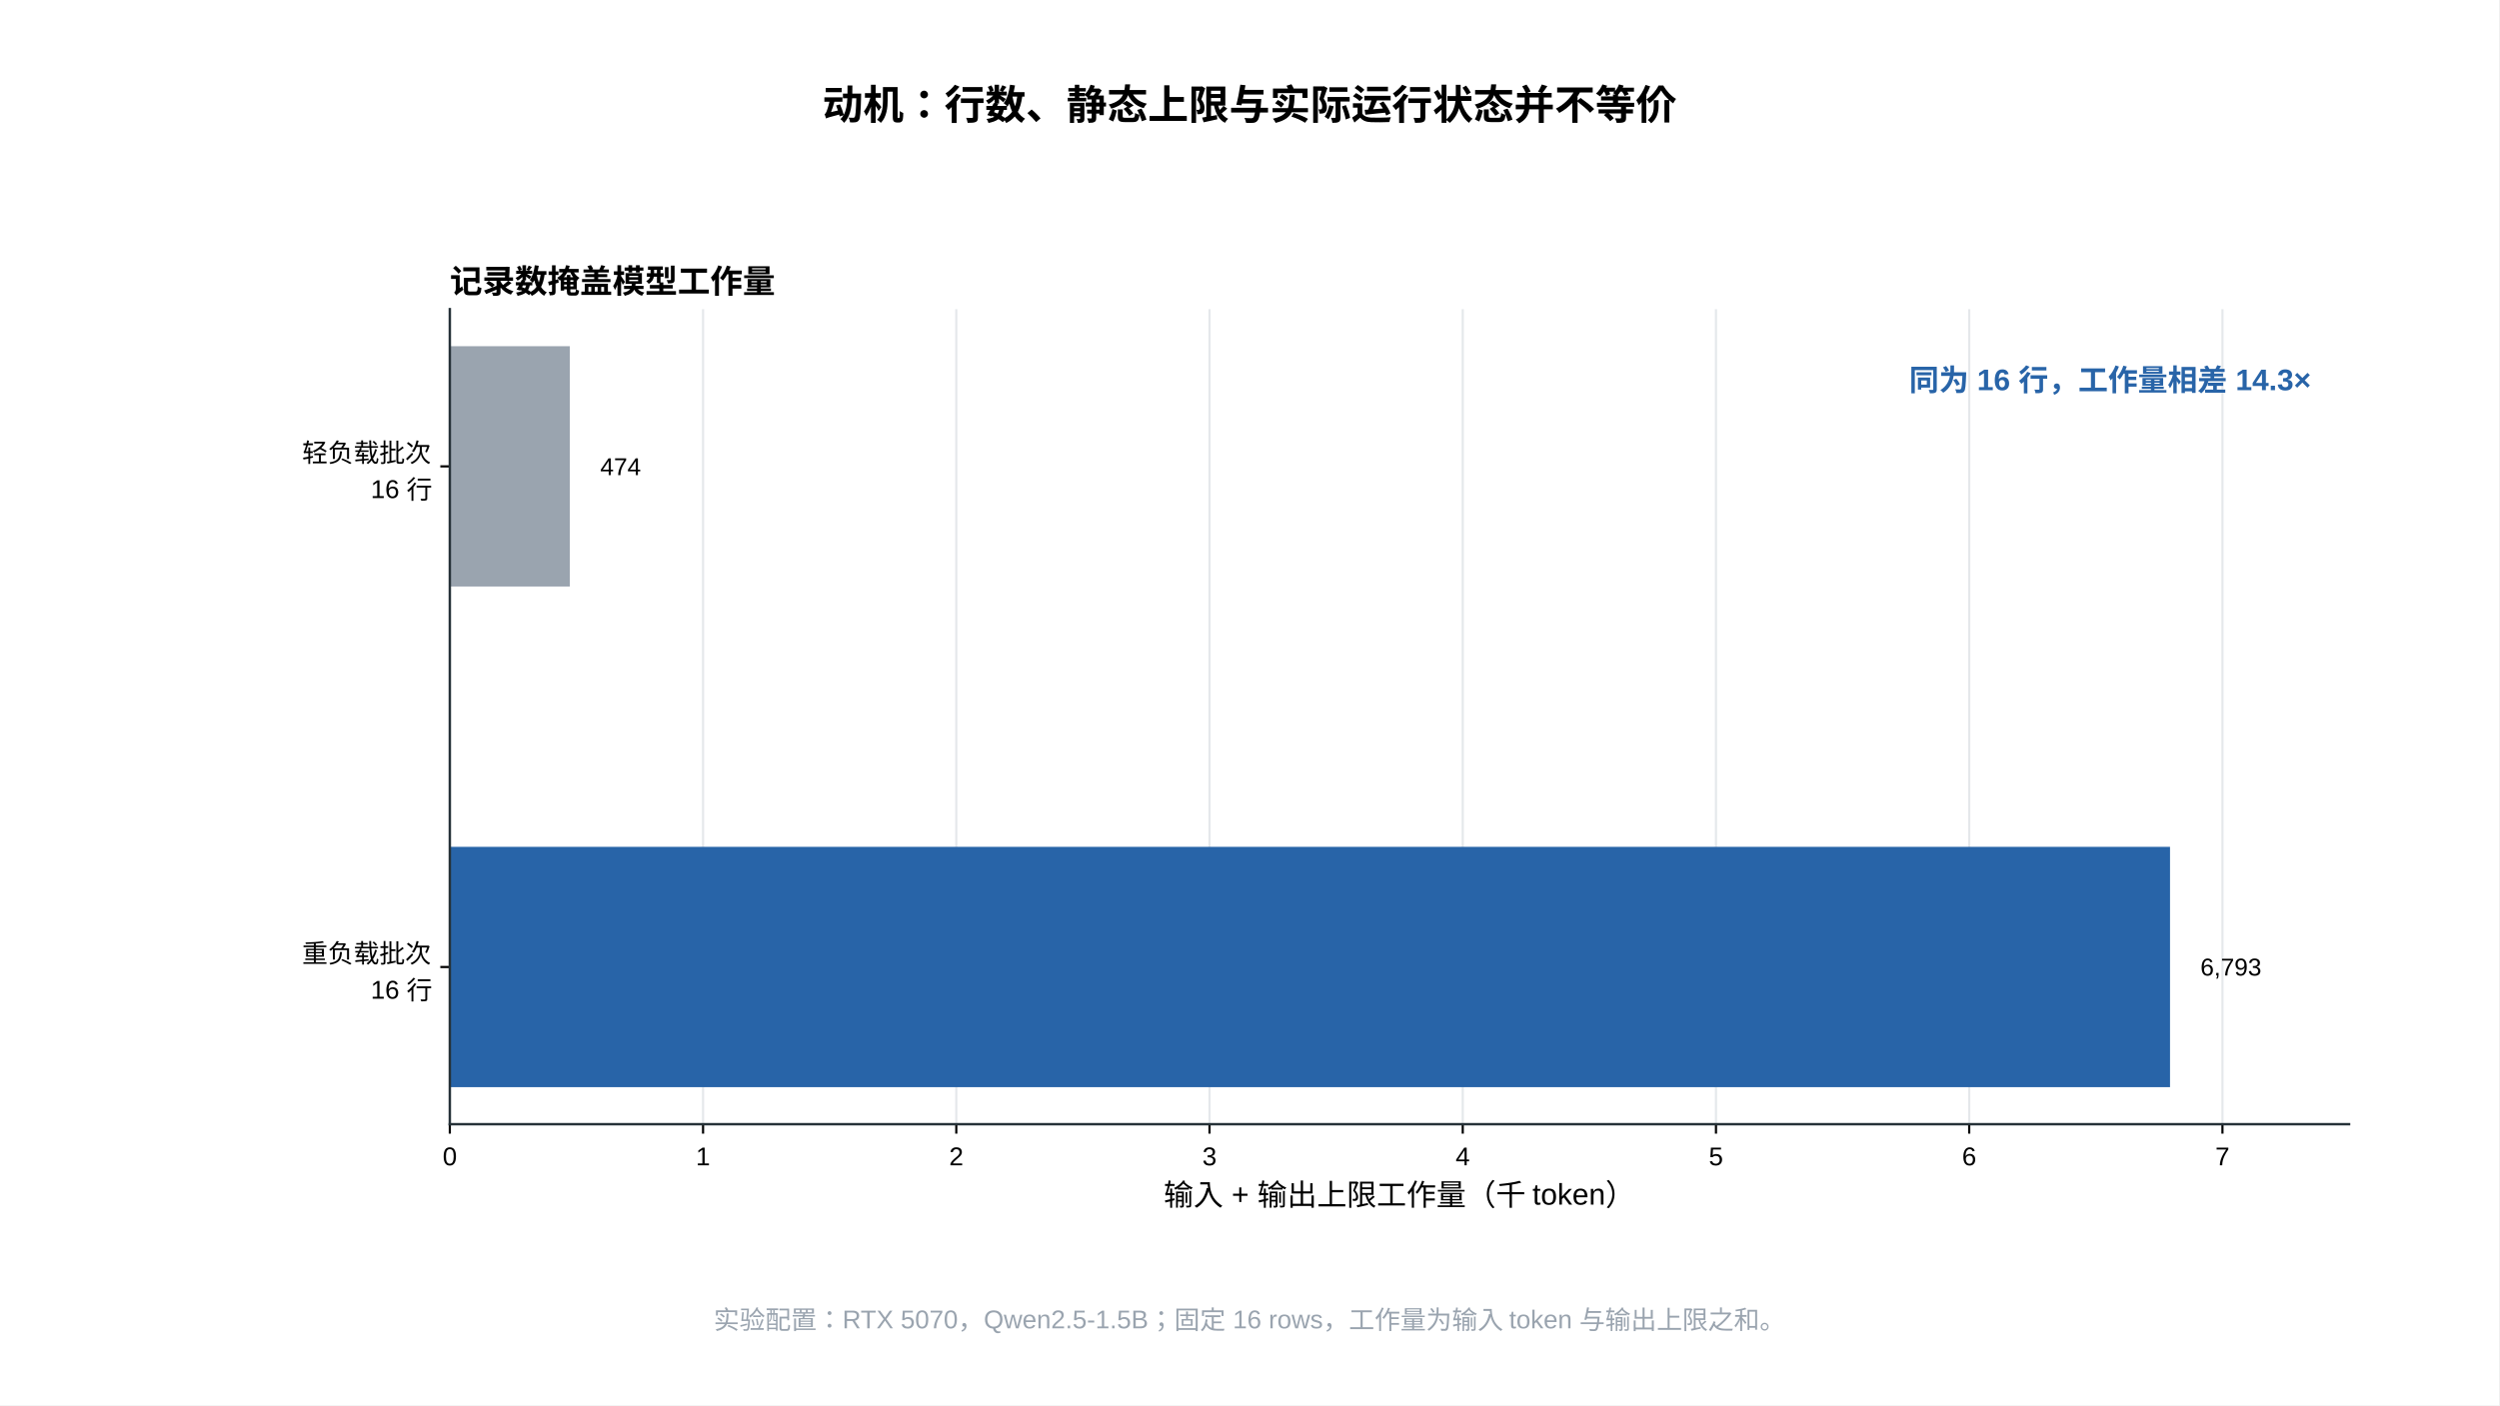
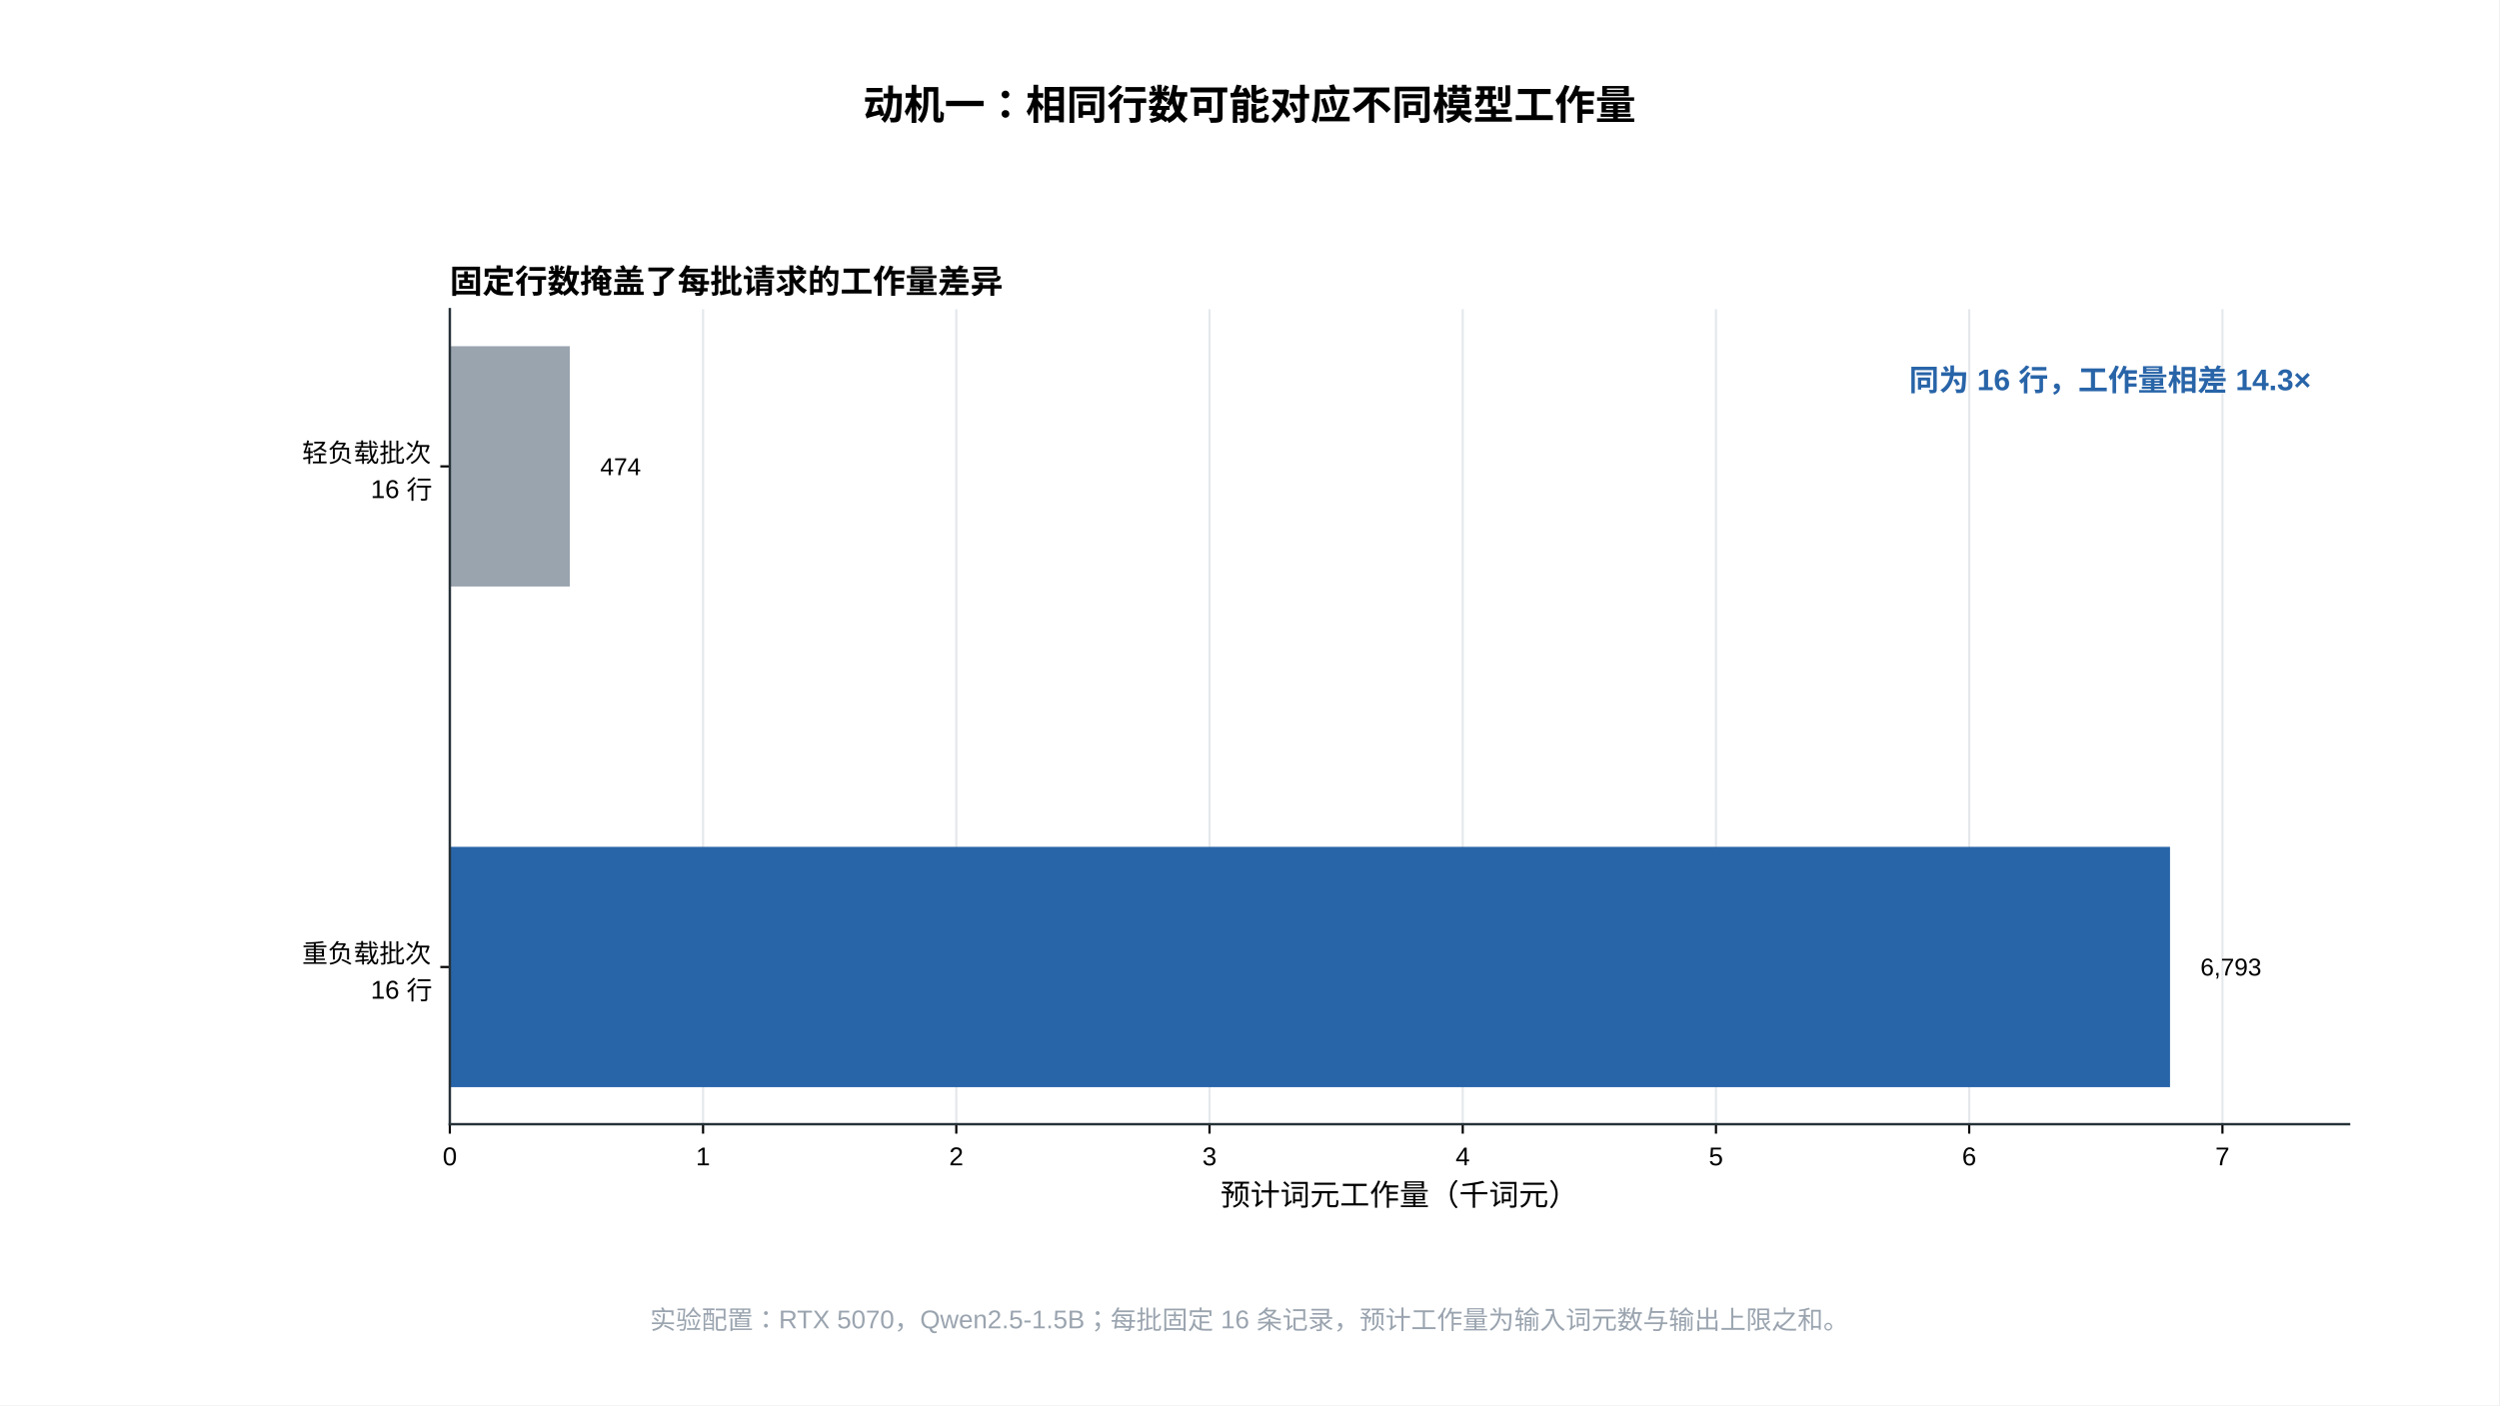
<svg xmlns="http://www.w3.org/2000/svg" xmlns:xlink="http://www.w3.org/1999/xlink" width="921.6pt" height="518.4pt" viewBox="0 0 921.6 518.4" version="1.1">
  <defs>
    <style type="text/css">*{stroke-linejoin: round; stroke-linecap: butt}</style>
  </defs>
  <g id="figure_1">
    <g id="patch_1">
      <path d="M 0 518.4 L 921.6 518.4 L 921.6 0 L 0 0 z " style="fill: #ffffff" />
    </g>
    <g id="axes_1">
      <g id="patch_2">
        <path d="M 165.888 414.72 L 866.304 414.72 L 866.304 114.048 L 165.888 114.048 z " style="fill: #ffffff" />
      </g>
      <g id="matplotlib.axis_1">
        <g id="xtick_1">
          <g id="line2d_1">
-             <path d="M 165.888 414.72 L 165.888 114.048 " clip-path="url(#p199f05360d)" style="fill: none; stroke: #e5e8eb; stroke-width: 0.8; stroke-linecap: square" />
+             <path d="M 165.888 414.72 L 165.888 114.048 " clip-path="url(#pc0a2b757a2)" style="fill: none; stroke: #e5e8eb; stroke-width: 0.8; stroke-linecap: square" />
          </g>
          <g id="line2d_2">
            <defs>
-               <path id="mb824ee3ffb" d="M 0 0 L 0 3.5 " style="stroke: #000000; stroke-width: 0.8" />
+               <path id="m2c7554e550" d="M 0 0 L 0 3.5 " style="stroke: #000000; stroke-width: 0.8" />
            </defs>
            <g>
-               <use xlink:href="#mb824ee3ffb" x="165.888" y="414.72" style="stroke: #000000; stroke-width: 0.8" />
+               <use xlink:href="#m2c7554e550" x="165.888" y="414.72" style="stroke: #000000; stroke-width: 0.8" />
            </g>
          </g>
          <g id="text_1">
-             <text style="font-size: 9.5px; font-family: 'PingFang SC', 'Hiragino Sans GB', 'Heiti SC', 'Arial', 'DejaVu Sans', 'Liberation Sans', sans-serif; text-anchor: middle" x="165.888" y="429.89" transform="rotate(-0 165.888 429.89)">0</text>
+             <text style="font-size: 9.5px; font-family: 'Microsoft YaHei', 'SimHei', 'PingFang SC', 'Hiragino Sans GB', 'Heiti SC', 'Arial', 'DejaVu Sans', 'Liberation Sans', sans-serif; text-anchor: middle" x="165.888" y="429.89" transform="rotate(-0 165.888 429.89)">0</text>
          </g>
        </g>
        <g id="xtick_2">
          <g id="line2d_3">
-             <path d="M 259.277 414.72 L 259.277 114.048 " clip-path="url(#p199f05360d)" style="fill: none; stroke: #e5e8eb; stroke-width: 0.8; stroke-linecap: square" />
+             <path d="M 259.277 414.72 L 259.277 114.048 " clip-path="url(#pc0a2b757a2)" style="fill: none; stroke: #e5e8eb; stroke-width: 0.8; stroke-linecap: square" />
          </g>
          <g id="line2d_4">
            <g>
-               <use xlink:href="#mb824ee3ffb" x="259.277" y="414.72" style="stroke: #000000; stroke-width: 0.8" />
+               <use xlink:href="#m2c7554e550" x="259.277" y="414.72" style="stroke: #000000; stroke-width: 0.8" />
            </g>
          </g>
          <g id="text_2">
-             <text style="font-size: 9.5px; font-family: 'PingFang SC', 'Hiragino Sans GB', 'Heiti SC', 'Arial', 'DejaVu Sans', 'Liberation Sans', sans-serif; text-anchor: middle" x="259.277" y="429.89" transform="rotate(-0 259.2768 429.89)">1</text>
+             <text style="font-size: 9.5px; font-family: 'Microsoft YaHei', 'SimHei', 'PingFang SC', 'Hiragino Sans GB', 'Heiti SC', 'Arial', 'DejaVu Sans', 'Liberation Sans', sans-serif; text-anchor: middle" x="259.277" y="429.89" transform="rotate(-0 259.2768 429.89)">1</text>
          </g>
        </g>
        <g id="xtick_3">
          <g id="line2d_5">
-             <path d="M 352.666 414.72 L 352.666 114.048 " clip-path="url(#p199f05360d)" style="fill: none; stroke: #e5e8eb; stroke-width: 0.8; stroke-linecap: square" />
+             <path d="M 352.666 414.72 L 352.666 114.048 " clip-path="url(#pc0a2b757a2)" style="fill: none; stroke: #e5e8eb; stroke-width: 0.8; stroke-linecap: square" />
          </g>
          <g id="line2d_6">
            <g>
-               <use xlink:href="#mb824ee3ffb" x="352.666" y="414.72" style="stroke: #000000; stroke-width: 0.8" />
+               <use xlink:href="#m2c7554e550" x="352.666" y="414.72" style="stroke: #000000; stroke-width: 0.8" />
            </g>
          </g>
          <g id="text_3">
-             <text style="font-size: 9.5px; font-family: 'PingFang SC', 'Hiragino Sans GB', 'Heiti SC', 'Arial', 'DejaVu Sans', 'Liberation Sans', sans-serif; text-anchor: middle" x="352.666" y="429.89" transform="rotate(-0 352.6656 429.89)">2</text>
+             <text style="font-size: 9.5px; font-family: 'Microsoft YaHei', 'SimHei', 'PingFang SC', 'Hiragino Sans GB', 'Heiti SC', 'Arial', 'DejaVu Sans', 'Liberation Sans', sans-serif; text-anchor: middle" x="352.666" y="429.89" transform="rotate(-0 352.6656 429.89)">2</text>
          </g>
        </g>
        <g id="xtick_4">
          <g id="line2d_7">
-             <path d="M 446.054 414.72 L 446.054 114.048 " clip-path="url(#p199f05360d)" style="fill: none; stroke: #e5e8eb; stroke-width: 0.8; stroke-linecap: square" />
+             <path d="M 446.054 414.72 L 446.054 114.048 " clip-path="url(#pc0a2b757a2)" style="fill: none; stroke: #e5e8eb; stroke-width: 0.8; stroke-linecap: square" />
          </g>
          <g id="line2d_8">
            <g>
-               <use xlink:href="#mb824ee3ffb" x="446.054" y="414.72" style="stroke: #000000; stroke-width: 0.8" />
+               <use xlink:href="#m2c7554e550" x="446.054" y="414.72" style="stroke: #000000; stroke-width: 0.8" />
            </g>
          </g>
          <g id="text_4">
-             <text style="font-size: 9.5px; font-family: 'PingFang SC', 'Hiragino Sans GB', 'Heiti SC', 'Arial', 'DejaVu Sans', 'Liberation Sans', sans-serif; text-anchor: middle" x="446.054" y="429.89" transform="rotate(-0 446.0544 429.89)">3</text>
+             <text style="font-size: 9.5px; font-family: 'Microsoft YaHei', 'SimHei', 'PingFang SC', 'Hiragino Sans GB', 'Heiti SC', 'Arial', 'DejaVu Sans', 'Liberation Sans', sans-serif; text-anchor: middle" x="446.054" y="429.89" transform="rotate(-0 446.0544 429.89)">3</text>
          </g>
        </g>
        <g id="xtick_5">
          <g id="line2d_9">
-             <path d="M 539.443 414.72 L 539.443 114.048 " clip-path="url(#p199f05360d)" style="fill: none; stroke: #e5e8eb; stroke-width: 0.8; stroke-linecap: square" />
+             <path d="M 539.443 414.72 L 539.443 114.048 " clip-path="url(#pc0a2b757a2)" style="fill: none; stroke: #e5e8eb; stroke-width: 0.8; stroke-linecap: square" />
          </g>
          <g id="line2d_10">
            <g>
-               <use xlink:href="#mb824ee3ffb" x="539.443" y="414.72" style="stroke: #000000; stroke-width: 0.8" />
+               <use xlink:href="#m2c7554e550" x="539.443" y="414.72" style="stroke: #000000; stroke-width: 0.8" />
            </g>
          </g>
          <g id="text_5">
-             <text style="font-size: 9.5px; font-family: 'PingFang SC', 'Hiragino Sans GB', 'Heiti SC', 'Arial', 'DejaVu Sans', 'Liberation Sans', sans-serif; text-anchor: middle" x="539.443" y="429.89" transform="rotate(-0 539.4432 429.89)">4</text>
+             <text style="font-size: 9.5px; font-family: 'Microsoft YaHei', 'SimHei', 'PingFang SC', 'Hiragino Sans GB', 'Heiti SC', 'Arial', 'DejaVu Sans', 'Liberation Sans', sans-serif; text-anchor: middle" x="539.443" y="429.89" transform="rotate(-0 539.4432 429.89)">4</text>
          </g>
        </g>
        <g id="xtick_6">
          <g id="line2d_11">
-             <path d="M 632.832 414.72 L 632.832 114.048 " clip-path="url(#p199f05360d)" style="fill: none; stroke: #e5e8eb; stroke-width: 0.8; stroke-linecap: square" />
+             <path d="M 632.832 414.72 L 632.832 114.048 " clip-path="url(#pc0a2b757a2)" style="fill: none; stroke: #e5e8eb; stroke-width: 0.8; stroke-linecap: square" />
          </g>
          <g id="line2d_12">
            <g>
-               <use xlink:href="#mb824ee3ffb" x="632.832" y="414.72" style="stroke: #000000; stroke-width: 0.8" />
+               <use xlink:href="#m2c7554e550" x="632.832" y="414.72" style="stroke: #000000; stroke-width: 0.8" />
            </g>
          </g>
          <g id="text_6">
-             <text style="font-size: 9.5px; font-family: 'PingFang SC', 'Hiragino Sans GB', 'Heiti SC', 'Arial', 'DejaVu Sans', 'Liberation Sans', sans-serif; text-anchor: middle" x="632.832" y="429.89" transform="rotate(-0 632.832 429.89)">5</text>
+             <text style="font-size: 9.5px; font-family: 'Microsoft YaHei', 'SimHei', 'PingFang SC', 'Hiragino Sans GB', 'Heiti SC', 'Arial', 'DejaVu Sans', 'Liberation Sans', sans-serif; text-anchor: middle" x="632.832" y="429.89" transform="rotate(-0 632.832 429.89)">5</text>
          </g>
        </g>
        <g id="xtick_7">
          <g id="line2d_13">
-             <path d="M 726.221 414.72 L 726.221 114.048 " clip-path="url(#p199f05360d)" style="fill: none; stroke: #e5e8eb; stroke-width: 0.8; stroke-linecap: square" />
+             <path d="M 726.221 414.72 L 726.221 114.048 " clip-path="url(#pc0a2b757a2)" style="fill: none; stroke: #e5e8eb; stroke-width: 0.8; stroke-linecap: square" />
          </g>
          <g id="line2d_14">
            <g>
-               <use xlink:href="#mb824ee3ffb" x="726.221" y="414.72" style="stroke: #000000; stroke-width: 0.8" />
+               <use xlink:href="#m2c7554e550" x="726.221" y="414.72" style="stroke: #000000; stroke-width: 0.8" />
            </g>
          </g>
          <g id="text_7">
-             <text style="font-size: 9.5px; font-family: 'PingFang SC', 'Hiragino Sans GB', 'Heiti SC', 'Arial', 'DejaVu Sans', 'Liberation Sans', sans-serif; text-anchor: middle" x="726.221" y="429.89" transform="rotate(-0 726.2208 429.89)">6</text>
+             <text style="font-size: 9.5px; font-family: 'Microsoft YaHei', 'SimHei', 'PingFang SC', 'Hiragino Sans GB', 'Heiti SC', 'Arial', 'DejaVu Sans', 'Liberation Sans', sans-serif; text-anchor: middle" x="726.221" y="429.89" transform="rotate(-0 726.2208 429.89)">6</text>
          </g>
        </g>
        <g id="xtick_8">
          <g id="line2d_15">
-             <path d="M 819.61 414.72 L 819.61 114.048 " clip-path="url(#p199f05360d)" style="fill: none; stroke: #e5e8eb; stroke-width: 0.8; stroke-linecap: square" />
+             <path d="M 819.61 414.72 L 819.61 114.048 " clip-path="url(#pc0a2b757a2)" style="fill: none; stroke: #e5e8eb; stroke-width: 0.8; stroke-linecap: square" />
          </g>
          <g id="line2d_16">
            <g>
-               <use xlink:href="#mb824ee3ffb" x="819.61" y="414.72" style="stroke: #000000; stroke-width: 0.8" />
+               <use xlink:href="#m2c7554e550" x="819.61" y="414.72" style="stroke: #000000; stroke-width: 0.8" />
            </g>
          </g>
          <g id="text_8">
-             <text style="font-size: 9.5px; font-family: 'PingFang SC', 'Hiragino Sans GB', 'Heiti SC', 'Arial', 'DejaVu Sans', 'Liberation Sans', sans-serif; text-anchor: middle" x="819.61" y="429.89" transform="rotate(-0 819.6096 429.89)">7</text>
+             <text style="font-size: 9.5px; font-family: 'Microsoft YaHei', 'SimHei', 'PingFang SC', 'Hiragino Sans GB', 'Heiti SC', 'Arial', 'DejaVu Sans', 'Liberation Sans', sans-serif; text-anchor: middle" x="819.61" y="429.89" transform="rotate(-0 819.6096 429.89)">7</text>
          </g>
        </g>
        <g id="text_9">
-           <text style="font-size: 11px; font-family: 'PingFang SC', 'Hiragino Sans GB', 'Heiti SC', 'Arial', 'DejaVu Sans', 'Liberation Sans', sans-serif; text-anchor: middle" x="516.096" y="444.68" transform="rotate(-0 516.096 444.68)">输入 + 输出上限工作量（千 token）</text>
+           <text style="font-size: 11px; font-family: 'Microsoft YaHei', 'SimHei', 'PingFang SC', 'Hiragino Sans GB', 'Heiti SC', 'Arial', 'DejaVu Sans', 'Liberation Sans', sans-serif; text-anchor: middle" x="516.096" y="444.68" transform="rotate(-0 516.096 444.68)">预计词元工作量（千词元）</text>
        </g>
      </g>
      <g id="matplotlib.axis_2">
        <g id="ytick_1">
          <g id="line2d_17">
            <defs>
-               <path id="mc6528788a5" d="M 0 0 L -3.5 0 " style="stroke: #000000; stroke-width: 0.8" />
+               <path id="m3997c0f4c2" d="M 0 0 L -3.5 0 " style="stroke: #000000; stroke-width: 0.8" />
            </defs>
            <g>
-               <use xlink:href="#mc6528788a5" x="165.888" y="172.04" style="stroke: #000000; stroke-width: 0.8" />
+               <use xlink:href="#m3997c0f4c2" x="165.888" y="172.04" style="stroke: #000000; stroke-width: 0.8" />
            </g>
          </g>
          <g id="text_10">
-             <text style="font-size: 9.5px; font-family: 'PingFang SC', 'Hiragino Sans GB', 'Heiti SC', 'Arial', 'DejaVu Sans', 'Liberation Sans', sans-serif" transform="translate(111.388 170.425)">轻负载批次</text>
-             <text style="font-size: 9.5px; font-family: 'PingFang SC', 'Hiragino Sans GB', 'Heiti SC', 'Arial', 'DejaVu Sans', 'Liberation Sans', sans-serif" transform="translate(136.7159 183.725)">16 行</text>
+             <text style="font-size: 9.5px; font-family: 'Microsoft YaHei', 'SimHei', 'PingFang SC', 'Hiragino Sans GB', 'Heiti SC', 'Arial', 'DejaVu Sans', 'Liberation Sans', sans-serif" transform="translate(111.388 170.425)">轻负载批次</text>
+             <text style="font-size: 9.5px; font-family: 'Microsoft YaHei', 'SimHei', 'PingFang SC', 'Hiragino Sans GB', 'Heiti SC', 'Arial', 'DejaVu Sans', 'Liberation Sans', sans-serif" transform="translate(136.7159 183.725)">16 行</text>
          </g>
        </g>
        <g id="ytick_2">
          <g id="line2d_18">
            <g>
-               <use xlink:href="#mc6528788a5" x="165.888" y="356.728" style="stroke: #000000; stroke-width: 0.8" />
+               <use xlink:href="#m3997c0f4c2" x="165.888" y="356.728" style="stroke: #000000; stroke-width: 0.8" />
            </g>
          </g>
          <g id="text_11">
-             <text style="font-size: 9.5px; font-family: 'PingFang SC', 'Hiragino Sans GB', 'Heiti SC', 'Arial', 'DejaVu Sans', 'Liberation Sans', sans-serif" transform="translate(111.388 355.113)">重负载批次</text>
-             <text style="font-size: 9.5px; font-family: 'PingFang SC', 'Hiragino Sans GB', 'Heiti SC', 'Arial', 'DejaVu Sans', 'Liberation Sans', sans-serif" transform="translate(136.7159 368.413)">16 行</text>
+             <text style="font-size: 9.5px; font-family: 'Microsoft YaHei', 'SimHei', 'PingFang SC', 'Hiragino Sans GB', 'Heiti SC', 'Arial', 'DejaVu Sans', 'Liberation Sans', sans-serif" transform="translate(111.388 355.113)">重负载批次</text>
+             <text style="font-size: 9.5px; font-family: 'Microsoft YaHei', 'SimHei', 'PingFang SC', 'Hiragino Sans GB', 'Heiti SC', 'Arial', 'DejaVu Sans', 'Liberation Sans', sans-serif" transform="translate(136.7159 368.413)">16 行</text>
          </g>
        </g>
      </g>
      <g id="patch_3">
-         <path d="M 165.888 216.365 L 210.154 216.365 L 210.154 127.715 L 165.888 127.715 z " clip-path="url(#p199f05360d)" style="fill: #9aa4af" />
+         <path d="M 165.888 216.365 L 210.154 216.365 L 210.154 127.715 L 165.888 127.715 z " clip-path="url(#pc0a2b757a2)" style="fill: #9aa4af" />
      </g>
      <g id="patch_4">
-         <path d="M 165.888 401.053 L 800.278 401.053 L 800.278 312.403 L 165.888 312.403 z " clip-path="url(#p199f05360d)" style="fill: #2864a8" />
+         <path d="M 165.888 401.053 L 800.278 401.053 L 800.278 312.403 L 165.888 312.403 z " clip-path="url(#pc0a2b757a2)" style="fill: #2864a8" />
      </g>
      <g id="patch_5">
        <path d="M 165.888 414.72 L 165.888 114.048 " style="fill: none; stroke: #263238; stroke-width: 0.9; stroke-linejoin: miter; stroke-linecap: square" />
      </g>
      <g id="patch_6">
        <path d="M 165.888 414.72 L 866.304 414.72 " style="fill: none; stroke: #263238; stroke-width: 0.9; stroke-linejoin: miter; stroke-linecap: square" />
      </g>
      <g id="text_12">
-         <text style="font-size: 9px; font-family: 'PingFang SC', 'Hiragino Sans GB', 'Heiti SC', 'Arial', 'DejaVu Sans', 'Liberation Sans', sans-serif; text-anchor: start" x="221.361" y="175.28" transform="rotate(-0 221.3609 175.28)">474</text>
+         <text style="font-size: 9px; font-family: 'Microsoft YaHei', 'SimHei', 'PingFang SC', 'Hiragino Sans GB', 'Heiti SC', 'Arial', 'DejaVu Sans', 'Liberation Sans', sans-serif; text-anchor: start" x="221.361" y="175.28" transform="rotate(-0 221.3609 175.28)">474</text>
      </g>
      <g id="text_13">
-         <text style="font-size: 9px; font-family: 'PingFang SC', 'Hiragino Sans GB', 'Heiti SC', 'Arial', 'DejaVu Sans', 'Liberation Sans', sans-serif; text-anchor: start" x="811.485" y="359.874" transform="rotate(-0 811.4848 359.8738)">6,793</text>
+         <text style="font-size: 9px; font-family: 'Microsoft YaHei', 'SimHei', 'PingFang SC', 'Hiragino Sans GB', 'Heiti SC', 'Arial', 'DejaVu Sans', 'Liberation Sans', sans-serif; text-anchor: start" x="811.485" y="359.874" transform="rotate(-0 811.4848 359.8738)">6,793</text>
      </g>
      <g id="text_14">
-         <text style="font-weight: 700; font-size: 11px; font-family: 'PingFang SC', 'Hiragino Sans GB', 'Heiti SC', 'Arial', 'DejaVu Sans', 'Liberation Sans', sans-serif; text-anchor: end; fill: #2864a8" x="852.296" y="144.115" transform="rotate(-0 852.2957 144.1152)">同为 16 行，工作量相差 14.3×</text>
+         <text style="font-weight: 700; font-size: 11px; font-family: 'Microsoft YaHei', 'SimHei', 'PingFang SC', 'Hiragino Sans GB', 'Heiti SC', 'Arial', 'DejaVu Sans', 'Liberation Sans', sans-serif; text-anchor: end; fill: #2864a8" x="852.296" y="144.115" transform="rotate(-0 852.2957 144.1152)">同为 16 行，工作量相差 14.3×</text>
      </g>
      <g id="text_15">
-         <text style="font-weight: 700; font-size: 12px; font-family: 'PingFang SC', 'Hiragino Sans GB', 'Heiti SC', 'Arial', 'DejaVu Sans', 'Liberation Sans', sans-serif; text-anchor: start" x="165.888" y="108.048" transform="rotate(-0 165.888 108.048)">记录数掩盖模型工作量</text>
+         <text style="font-weight: 700; font-size: 12px; font-family: 'Microsoft YaHei', 'SimHei', 'PingFang SC', 'Hiragino Sans GB', 'Heiti SC', 'Arial', 'DejaVu Sans', 'Liberation Sans', sans-serif; text-anchor: start" x="165.888" y="108.048" transform="rotate(-0 165.888 108.048)">固定行数掩盖了每批请求的工作量差异</text>
      </g>
    </g>
    <g id="text_16">
-       <text style="font-weight: 700; font-size: 15px; font-family: 'PingFang SC', 'Hiragino Sans GB', 'Heiti SC', 'Arial', 'DejaVu Sans', 'Liberation Sans', sans-serif; text-anchor: middle" x="460.8" y="44.004" transform="rotate(-0 460.8 44.004)">动机：行数、静态上限与实际运行状态并不等价</text>
+       <text style="font-weight: 700; font-size: 15px; font-family: 'Microsoft YaHei', 'SimHei', 'PingFang SC', 'Hiragino Sans GB', 'Heiti SC', 'Arial', 'DejaVu Sans', 'Liberation Sans', sans-serif; text-anchor: middle" x="460.8" y="44.004" transform="rotate(-0 460.8 44.004)">动机一：相同行数可能对应不同模型工作量</text>
    </g>
    <g id="text_17">
-       <text style="font-size: 9.5px; font-family: 'PingFang SC', 'Hiragino Sans GB', 'Heiti SC', 'Arial', 'DejaVu Sans', 'Liberation Sans', sans-serif; text-anchor: middle; fill: #9aa4af" x="460.8" y="490.282" transform="rotate(-0 460.8 490.282)">实验配置：RTX 5070，Qwen2.5-1.5B；固定 16 rows，工作量为输入 token 与输出上限之和。</text>
+       <text style="font-size: 9.5px; font-family: 'Microsoft YaHei', 'SimHei', 'PingFang SC', 'Hiragino Sans GB', 'Heiti SC', 'Arial', 'DejaVu Sans', 'Liberation Sans', sans-serif; text-anchor: middle; fill: #9aa4af" x="460.8" y="490.282" transform="rotate(-0 460.8 490.282)">实验配置：RTX 5070，Qwen2.5-1.5B；每批固定 16 条记录，预计工作量为输入词元数与输出上限之和。</text>
    </g>
  </g>
  <defs>
-     <clipPath id="p199f05360d">
+     <clipPath id="pc0a2b757a2">
      <rect x="165.888" y="114.048" width="700.416" height="300.672" />
    </clipPath>
  </defs>
</svg>
